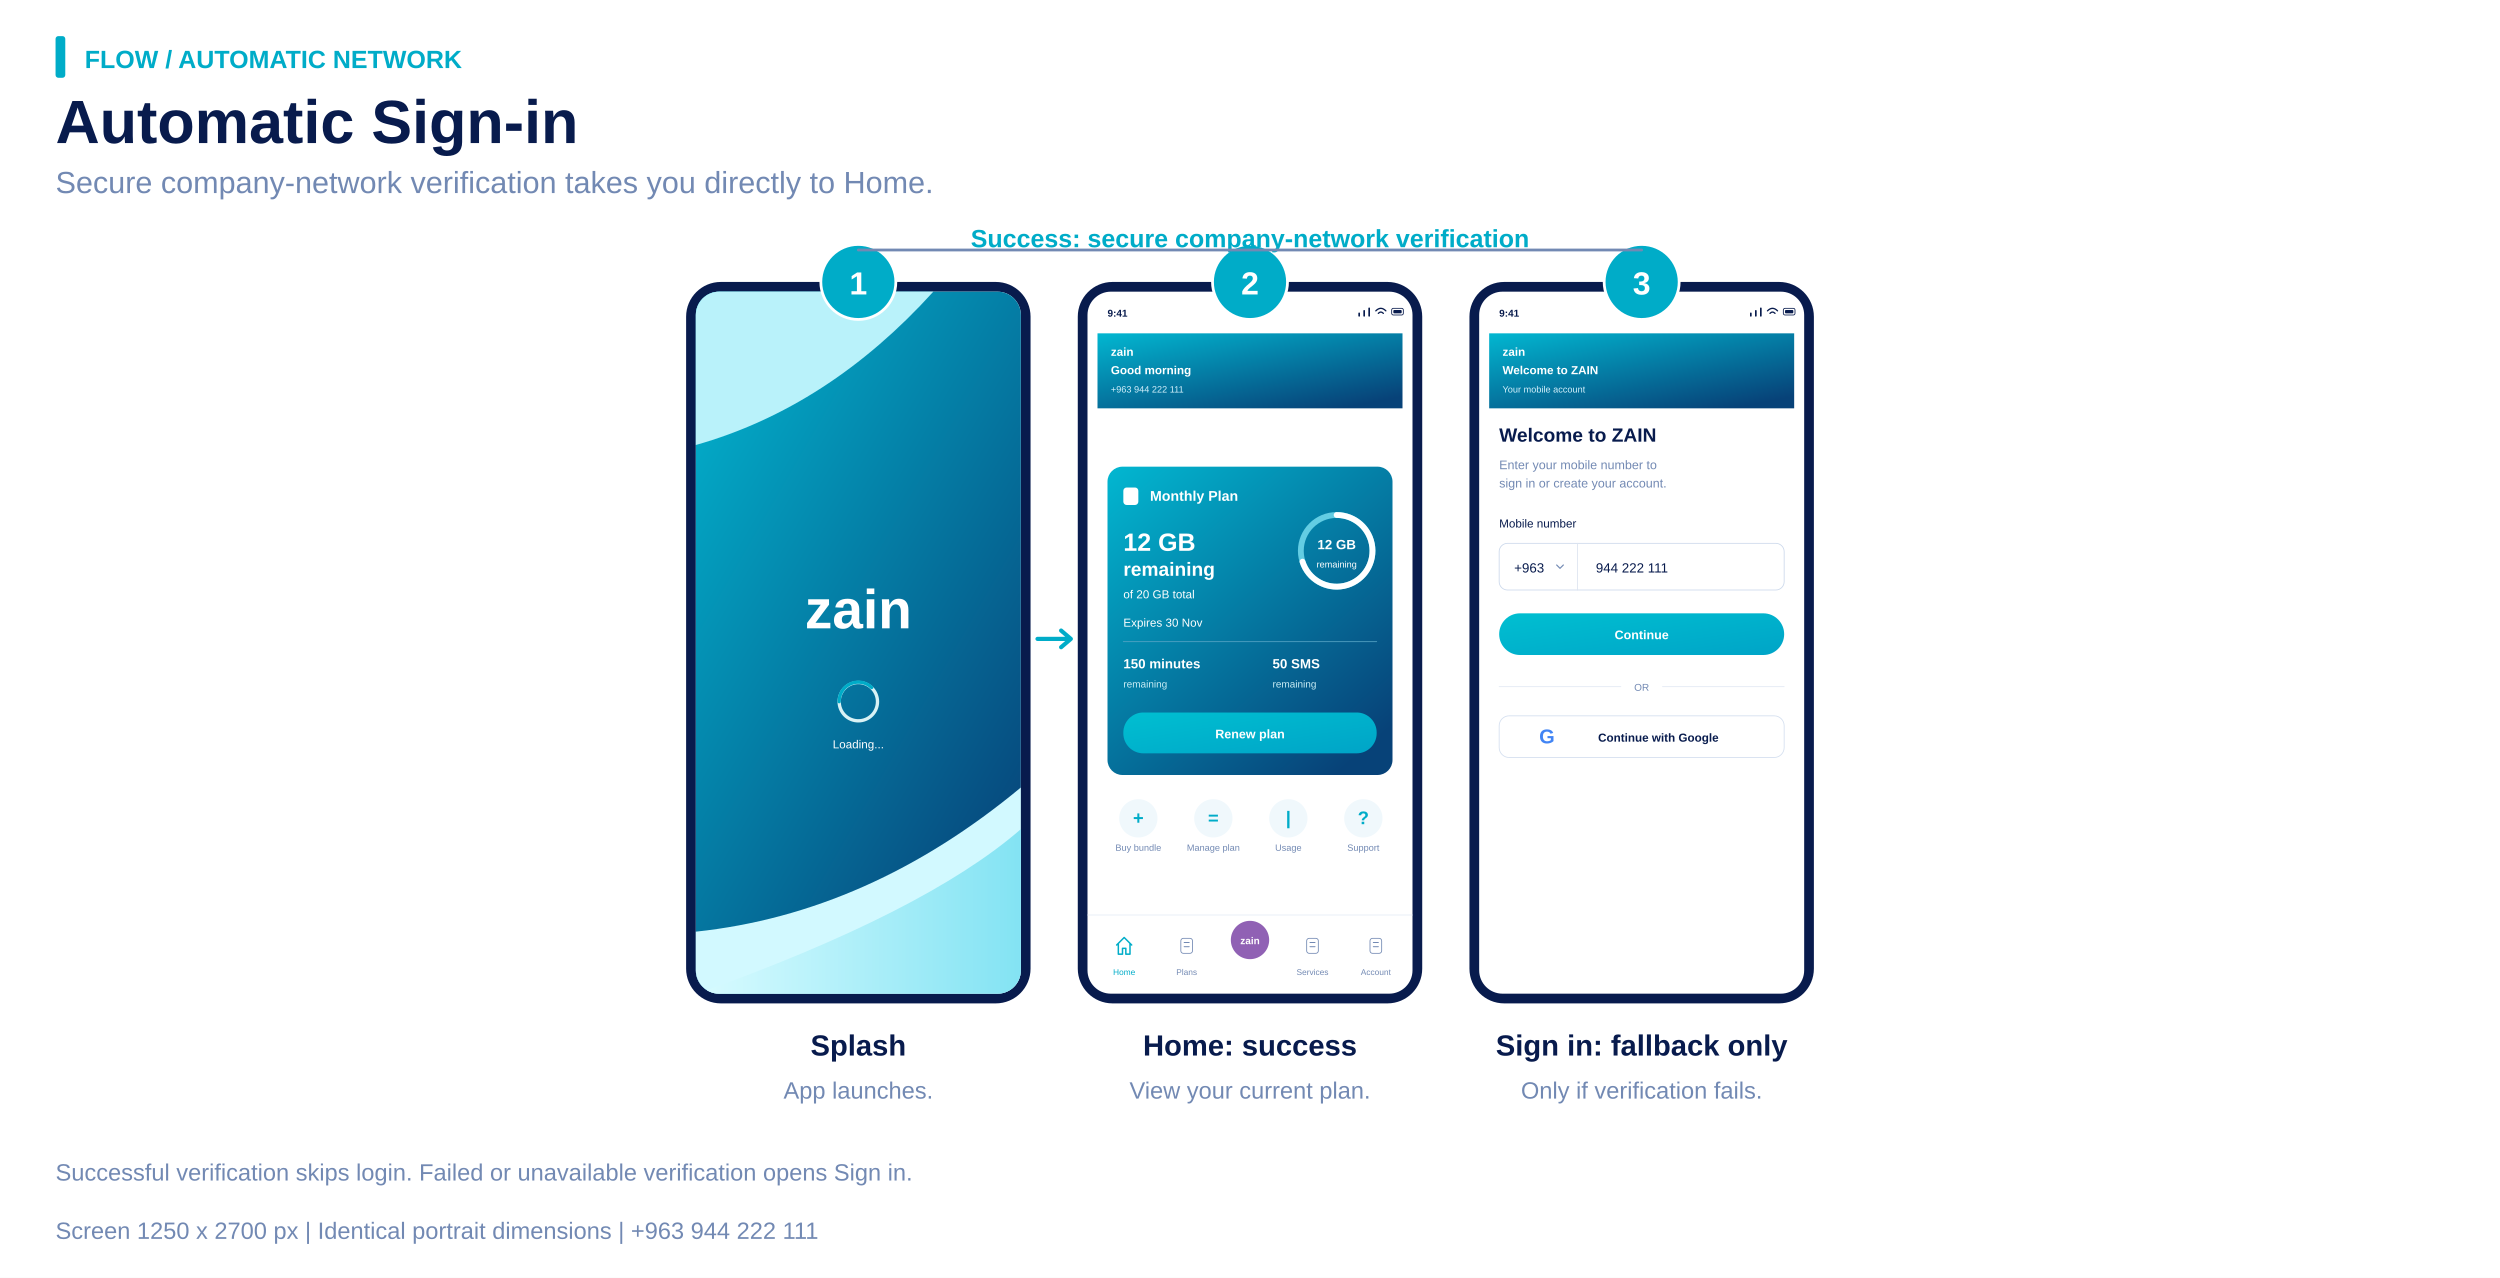
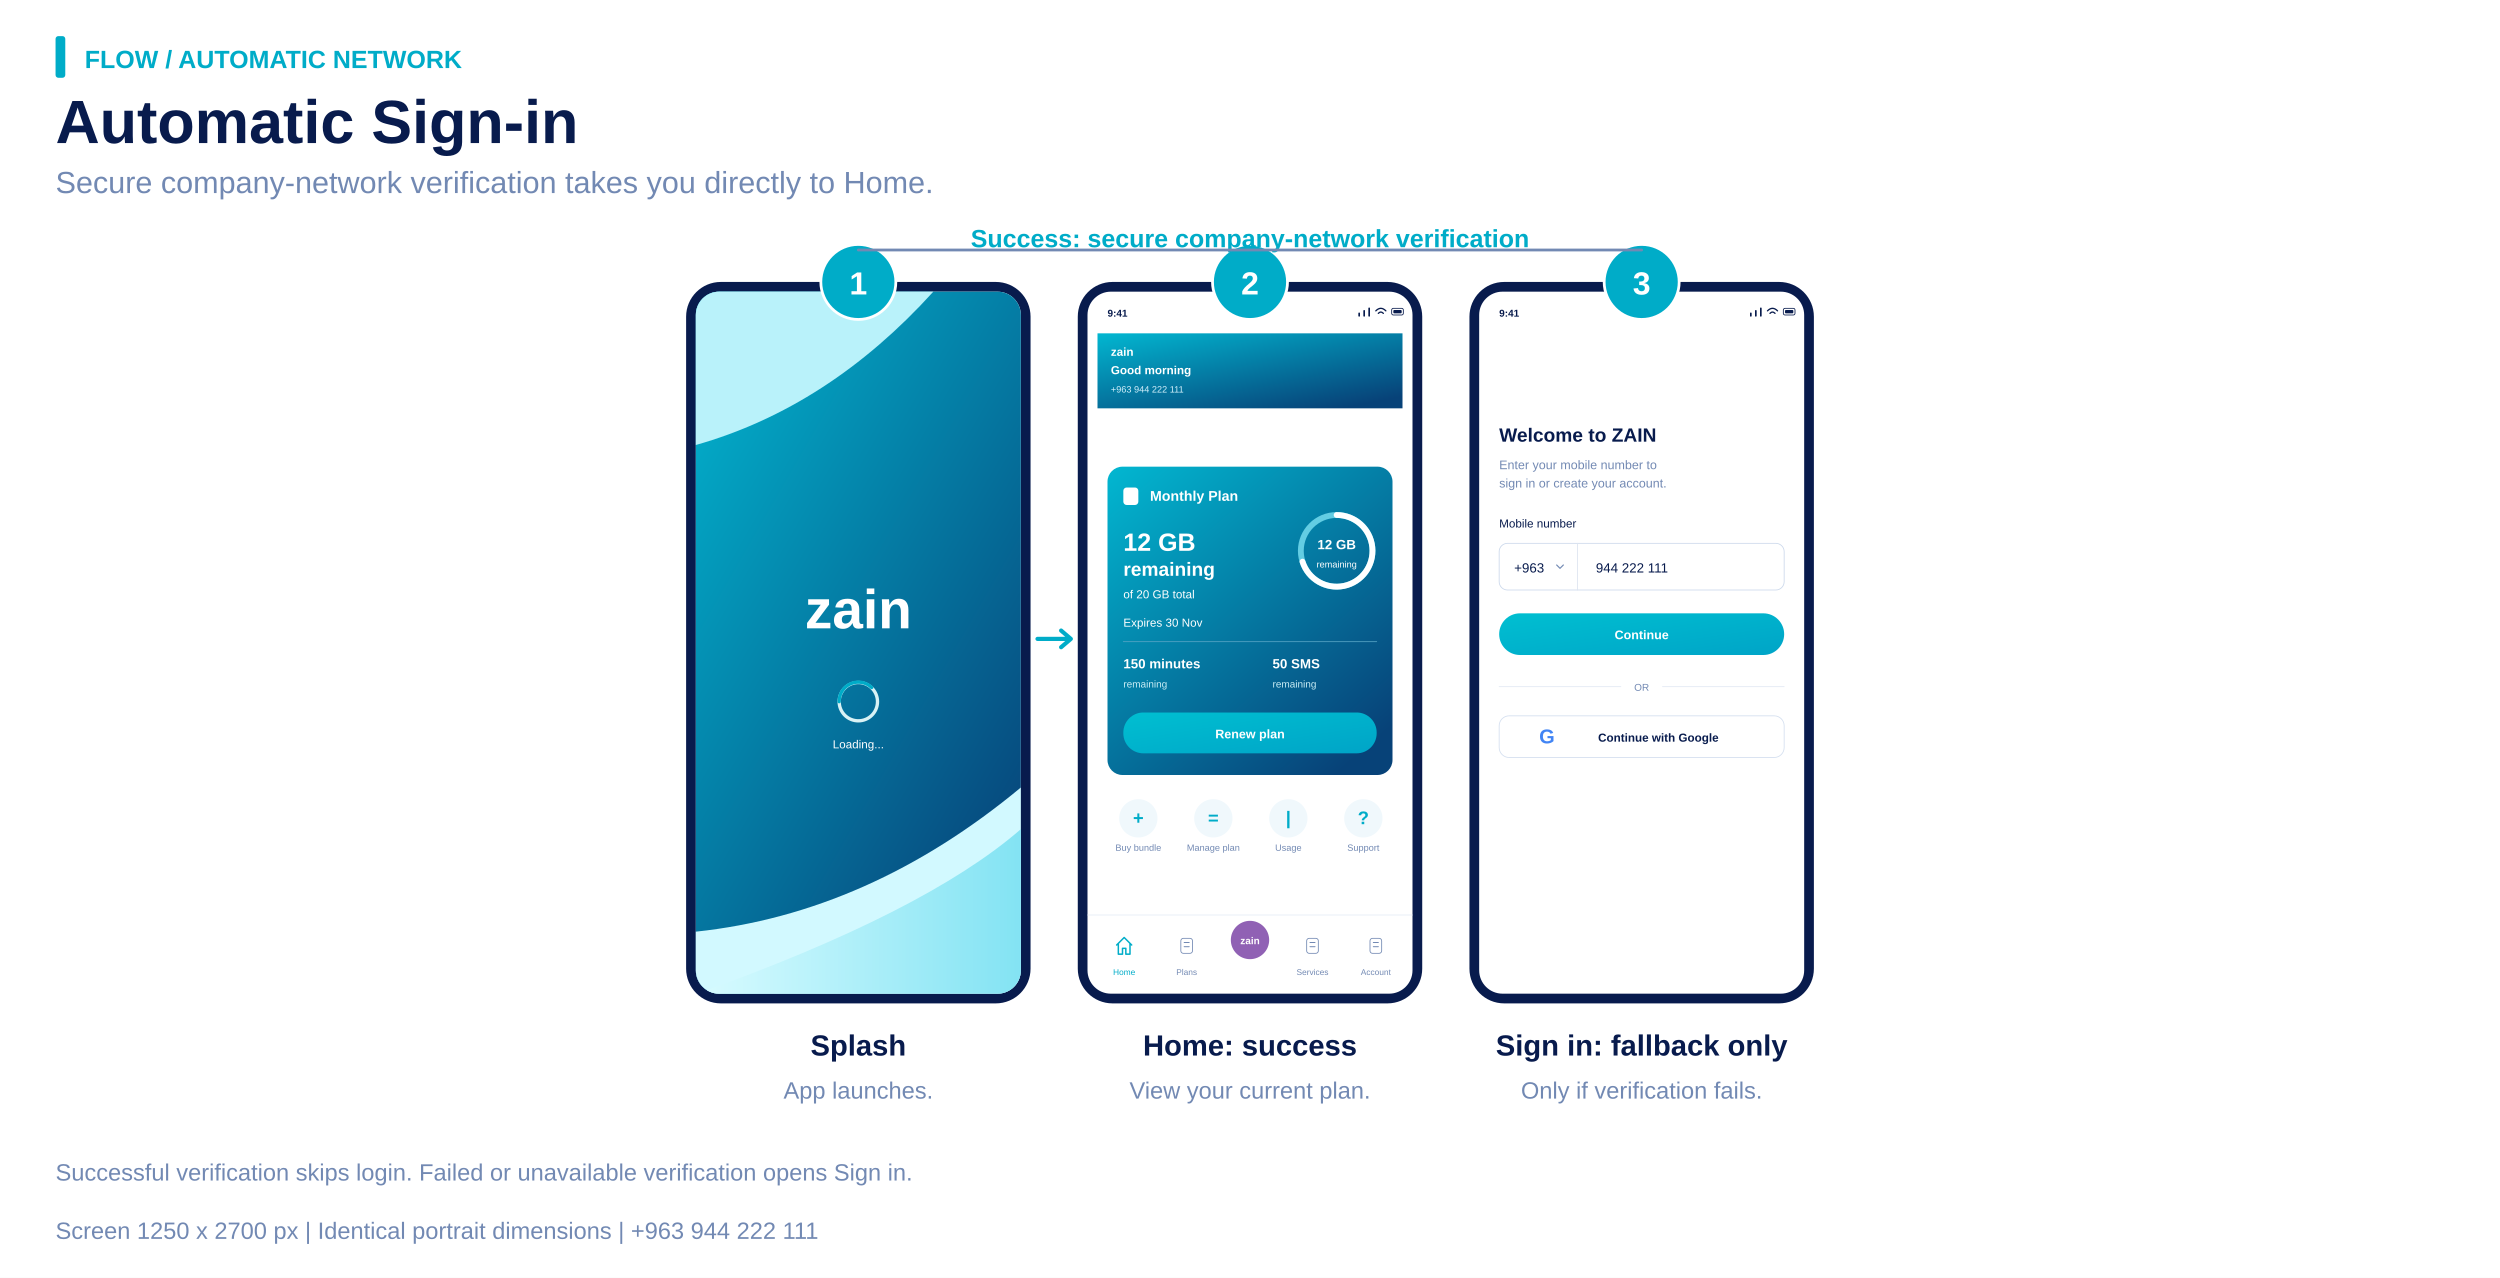
<svg xmlns="http://www.w3.org/2000/svg" width="1800" height="920" viewBox="0 0 1800 920" font-family="Arial, sans-serif">
  <rect x="0" y="0" width="1800" height="920" rx="0" fill="white" stroke="none" />
  <rect x="40" y="26" width="7" height="30" rx="2" fill="#00acc8" stroke="none" />
  <text x="61" y="49" font-size="18" fill="#00acc8" font-weight="bold" text-anchor="start">FLOW / AUTOMATIC NETWORK</text>
  <text x="40" y="103" font-size="44" fill="#081b4d" font-weight="bold" text-anchor="start">Automatic Sign-in</text>
  <text x="40" y="139" font-size="22" fill="#7289b3" font-weight="normal" text-anchor="start">Secure company-network verification takes you directly to Home.</text>
  <rect x="494.0" y="203" width="248" height="519.44" rx="25" fill="#081b4d" stroke="none" />
  <svg x="501.0" y="210" width="234" height="505.44" viewBox="0 0 390 842.4" overflow="hidden">
    <defs>
      <clipPath id="phone-03-automatic-network-0">
        <rect width="390" height="842.4" rx="28" />
      </clipPath>
    </defs>
    <g clip-path="url(#phone-03-automatic-network-0)">
      <defs>
        <linearGradient id="button" x2="1" y2="1">
          <stop stop-color="#00bfd1" />
          <stop offset="1" stop-color="#00a4c7" />
        </linearGradient>
        <linearGradient id="plan" x2="0.8" y2="1">
          <stop stop-color="#02b7d1" />
          <stop offset="1" stop-color="#074278" />
        </linearGradient>
        <linearGradient id="wave">
          <stop stop-color="#d9fbff" />
          <stop offset="1" stop-color="#83e3f3" />
        </linearGradient>
      </defs>
      <rect x="0" y="0" width="390" height="842.4" rx="0" fill="#ffffff" stroke="none" />
      <text x="24" y="30" font-size="12" fill="#081b4d" font-weight="bold" text-anchor="start">9:41</text>
      <path d="M 326 29 v -3 M 332 29 v -6 M 338 29 v -9" stroke="#081b4d" stroke-width="2" fill="none" stroke-linecap="round" stroke-linejoin="round" />
      <path d="M 346 23 q 6 -6 12 0 M 349 26 q 3 -3 6 0" stroke="#081b4d" stroke-width="1.6" fill="none" stroke-linecap="round" stroke-linejoin="round" />
      <rect x="365" y="20" width="14" height="8" rx="2" fill="white" stroke="#081b4d" />
      <rect x="367" y="22" width="10" height="4" rx="1" fill="#081b4d" stroke="none" />
      <rect x="0" y="0" width="390" height="842.4" rx="0" fill="url(#plan)" stroke="none" />
      <path d="M 0 0 H 285 Q 159 139 0 184 Z" stroke="none" stroke-width="2" fill="#b9f2fa" stroke-linecap="round" stroke-linejoin="round" />
      <path d="M 0 768 Q 208 746 390 595 V 843 H 0 Z" stroke="none" stroke-width="2" fill="#d2f9ff" stroke-linecap="round" stroke-linejoin="round" />
      <path d="M 0 843 Q 275 745 390 645 V 843 Z" stroke="none" stroke-width="2" fill="url(#wave)" stroke-linecap="round" stroke-linejoin="round" />
      <text x="195" y="404" font-size="66" fill="white" font-weight="bold" text-anchor="middle">zain</text>
      <circle cx="195" cy="492" r="23" fill="none" stroke="#d9f2f5" stroke-width="4" />
      <path d="M 172 492 A 23 23 0 0 1 211 475" stroke="#00acc8" stroke-width="4" fill="none" stroke-linecap="round" stroke-linejoin="round" />
      <text x="195" y="548" font-size="14" fill="white" font-weight="normal" text-anchor="middle">Loading...</text>
    </g>
  </svg>
  <circle cx="618.0" cy="203" r="27" fill="#00acc8" stroke="white" stroke-width="2" />
  <text x="618.0" y="212" font-size="23" fill="white" font-weight="bold" text-anchor="middle">1</text>
  <text x="618.0" y="760" font-size="21" fill="#081b4d" font-weight="bold" text-anchor="middle">Splash</text>
  <text x="618.0" y="791" font-size="17" fill="#7289b3" font-weight="normal" text-anchor="middle">App launches.</text>
  <rect x="776.0" y="203" width="248" height="519.44" rx="25" fill="#081b4d" stroke="none" />
  <svg x="783.0" y="210" width="234" height="505.44" viewBox="0 0 390 842.4" overflow="hidden">
    <defs>
      <clipPath id="phone-03-automatic-network-1">
        <rect width="390" height="842.4" rx="28" />
      </clipPath>
    </defs>
    <g clip-path="url(#phone-03-automatic-network-1)">
      <defs>
        <linearGradient id="button" x2="1" y2="1">
          <stop stop-color="#00bfd1" />
          <stop offset="1" stop-color="#00a4c7" />
        </linearGradient>
        <linearGradient id="plan" x2="0.8" y2="1">
          <stop stop-color="#02b7d1" />
          <stop offset="1" stop-color="#074278" />
        </linearGradient>
        <linearGradient id="wave">
          <stop stop-color="#d9fbff" />
          <stop offset="1" stop-color="#83e3f3" />
        </linearGradient>
      </defs>
      <rect x="0" y="0" width="390" height="842.4" rx="0" fill="#ffffff" stroke="none" />
      <text x="24" y="30" font-size="12" fill="#081b4d" font-weight="bold" text-anchor="start">9:41</text>
      <path d="M 326 29 v -3 M 332 29 v -6 M 338 29 v -9" stroke="#081b4d" stroke-width="2" fill="none" stroke-linecap="round" stroke-linejoin="round" />
      <path d="M 346 23 q 6 -6 12 0 M 349 26 q 3 -3 6 0" stroke="#081b4d" stroke-width="1.6" fill="none" stroke-linecap="round" stroke-linejoin="round" />
      <rect x="365" y="20" width="14" height="8" rx="2" fill="white" stroke="#081b4d" />
      <rect x="367" y="22" width="10" height="4" rx="1" fill="#081b4d" stroke="none" />
      <rect x="12" y="50" width="366" height="90" rx="0" fill="url(#plan)" stroke="none" />
      <text x="28" y="77" font-size="14" fill="white" font-weight="bold" text-anchor="start">zain</text>
      <text x="28" y="99" font-size="14" fill="white" font-weight="bold" text-anchor="start">Good morning</text>
      <text x="28" y="121" font-size="11" fill="#d5f1fc" font-weight="normal" text-anchor="start">+963 944 222 111</text>
      <rect x="24" y="210" width="342" height="370" rx="18" fill="url(#plan)" stroke="none" />
      <rect x="43" y="235" width="18" height="21" rx="4" fill="white" stroke="none" />
      <text x="75" y="251" font-size="17" fill="white" font-weight="bold" text-anchor="start">Monthly Plan</text>
      <text x="43" y="311" font-size="30" fill="white" font-weight="bold" text-anchor="start">12 GB</text>
      <text x="43" y="341" font-size="23" fill="white" font-weight="bold" text-anchor="start">remaining</text>
      <text x="43" y="368" font-size="14" fill="white" font-weight="normal" text-anchor="start">of 20 GB total</text>
      <circle cx="299" cy="311" r="43" fill="none" stroke="#63cde3" stroke-width="7" />
      <path d="M 299 268 A 43 43 0 1 1 258 324" stroke="white" stroke-width="7" fill="none" stroke-linecap="round" stroke-linejoin="round" />
      <text x="299" y="309" font-size="16" fill="white" font-weight="bold" text-anchor="middle">12 GB</text>
      <text x="299" y="331" font-size="11" fill="white" font-weight="normal" text-anchor="middle">remaining</text>
      <text x="43" y="402" font-size="14" fill="white" font-weight="normal" text-anchor="start">Expires 30 Nov</text>
      <path d="M 43 420 H 347" stroke="#56a4c5" stroke-width="1" fill="none" stroke-linecap="round" stroke-linejoin="round" />
      <text x="43" y="452" font-size="16" fill="white" font-weight="bold" text-anchor="start">150 minutes</text>
      <text x="222" y="452" font-size="16" fill="white" font-weight="bold" text-anchor="start">50 SMS</text>
      <text x="43" y="475" font-size="12" fill="#c9edf5" font-weight="normal" text-anchor="start">remaining</text>
      <text x="222" y="475" font-size="12" fill="#c9edf5" font-weight="normal" text-anchor="start">remaining</text>
      <rect x="43" y="505" width="304" height="49" rx="24" fill="url(#button)" stroke="none" />
      <text x="195" y="536" font-size="15" fill="white" font-weight="bold" text-anchor="middle">Renew plan</text>
      <path d="M 0 748 H 390" stroke="#e4eaf4" stroke-width="1" fill="none" stroke-linecap="round" stroke-linejoin="round" />
      <path d="M 35 784 l 9 -9 l 9 9 M 37 782 v 13 h 5 v -7 h 4 v 7 h 5 v -13" stroke="#00acc8" stroke-width="1.8" fill="none" stroke-linecap="round" stroke-linejoin="round" />
      <text x="44" y="820" font-size="10" fill="#00acc8" font-weight="normal" text-anchor="middle">Home</text>
      <rect x="112" y="776" width="14" height="18" rx="3" fill="white" stroke="#7289b3" />
      <path d="M 116 781 h 6 M 116 786 h 6" stroke="#7289b3" stroke-width="1.2" fill="none" stroke-linecap="round" stroke-linejoin="round" />
      <text x="119" y="820" font-size="10" fill="#7289b3" font-weight="normal" text-anchor="middle">Plans</text>
      <rect x="263" y="776" width="14" height="18" rx="3" fill="white" stroke="#7289b3" />
      <path d="M 267 781 h 6 M 267 786 h 6" stroke="#7289b3" stroke-width="1.2" fill="none" stroke-linecap="round" stroke-linejoin="round" />
      <text x="270" y="820" font-size="10" fill="#7289b3" font-weight="normal" text-anchor="middle">Services</text>
      <rect x="339" y="776" width="14" height="18" rx="3" fill="white" stroke="#7289b3" />
      <path d="M 343 781 h 6 M 343 786 h 6" stroke="#7289b3" stroke-width="1.2" fill="none" stroke-linecap="round" stroke-linejoin="round" />
      <text x="346" y="820" font-size="10" fill="#7289b3" font-weight="normal" text-anchor="middle">Account</text>
      <circle cx="195" cy="778" r="23" fill="#9061b4" />
      <text x="195" y="783" font-size="12" fill="white" font-weight="bold" text-anchor="middle">zain</text>
      <circle cx="61" cy="632" r="23" fill="#f0f8fc" />
      <text x="61" y="639" font-size="22" fill="#00acc8" font-weight="bold" text-anchor="middle">+</text>
      <text x="61" y="671" font-size="11" fill="#7289b3" font-weight="normal" text-anchor="middle">Buy bundle</text>
      <circle cx="151" cy="632" r="23" fill="#f0f8fc" />
      <text x="151" y="639" font-size="22" fill="#00acc8" font-weight="bold" text-anchor="middle">=</text>
      <text x="151" y="671" font-size="11" fill="#7289b3" font-weight="normal" text-anchor="middle">Manage plan</text>
      <circle cx="241" cy="632" r="23" fill="#f0f8fc" />
      <text x="241" y="639" font-size="22" fill="#00acc8" font-weight="bold" text-anchor="middle">|</text>
      <text x="241" y="671" font-size="11" fill="#7289b3" font-weight="normal" text-anchor="middle">Usage</text>
      <circle cx="331" cy="632" r="23" fill="#f0f8fc" />
      <text x="331" y="639" font-size="22" fill="#00acc8" font-weight="bold" text-anchor="middle">?</text>
      <text x="331" y="671" font-size="11" fill="#7289b3" font-weight="normal" text-anchor="middle">Support</text>
    </g>
  </svg>
  <circle cx="900.0" cy="203" r="27" fill="#00acc8" stroke="white" stroke-width="2" />
  <text x="900.0" y="212" font-size="23" fill="white" font-weight="bold" text-anchor="middle">2</text>
  <text x="900.0" y="760" font-size="21" fill="#081b4d" font-weight="bold" text-anchor="middle">Home: success</text>
  <text x="900.0" y="791" font-size="17" fill="#7289b3" font-weight="normal" text-anchor="middle">View your current plan.</text>
  <rect x="1058.0" y="203" width="248" height="519.44" rx="25" fill="#081b4d" stroke="none" />
  <svg x="1065.0" y="210" width="234" height="505.44" viewBox="0 0 390 842.4" overflow="hidden">
    <defs>
      <clipPath id="phone-03-automatic-network-2">
        <rect width="390" height="842.4" rx="28" />
      </clipPath>
    </defs>
    <g clip-path="url(#phone-03-automatic-network-2)">
      <defs>
        <linearGradient id="button" x2="1" y2="1">
          <stop stop-color="#00bfd1" />
          <stop offset="1" stop-color="#00a4c7" />
        </linearGradient>
        <linearGradient id="plan" x2="0.8" y2="1">
          <stop stop-color="#02b7d1" />
          <stop offset="1" stop-color="#074278" />
        </linearGradient>
        <linearGradient id="wave">
          <stop stop-color="#d9fbff" />
          <stop offset="1" stop-color="#83e3f3" />
        </linearGradient>
      </defs>
      <rect x="0" y="0" width="390" height="842.4" rx="0" fill="#ffffff" stroke="none" />
      <text x="24" y="30" font-size="12" fill="#081b4d" font-weight="bold" text-anchor="start">9:41</text>
      <path d="M 326 29 v -3 M 332 29 v -6 M 338 29 v -9" stroke="#081b4d" stroke-width="2" fill="none" stroke-linecap="round" stroke-linejoin="round" />
      <path d="M 346 23 q 6 -6 12 0 M 349 26 q 3 -3 6 0" stroke="#081b4d" stroke-width="1.6" fill="none" stroke-linecap="round" stroke-linejoin="round" />
      <rect x="365" y="20" width="14" height="8" rx="2" fill="white" stroke="#081b4d" />
      <rect x="367" y="22" width="10" height="4" rx="1" fill="#081b4d" stroke="none" />
-       <rect x="12" y="50" width="366" height="90" rx="0" fill="url(#plan)" stroke="none" />
-       <text x="28" y="77" font-size="14" fill="white" font-weight="bold" text-anchor="start">zain</text>
-       <text x="28" y="99" font-size="14" fill="white" font-weight="bold" text-anchor="start">Welcome to ZAIN</text>
-       <text x="28" y="121" font-size="11" fill="#d5f1fc" font-weight="normal" text-anchor="start">Your mobile account</text>
      <text x="24" y="180" font-size="23" fill="#081b4d" font-weight="bold" text-anchor="start">Welcome to ZAIN</text>
      <text x="24" y="213" font-size="15" fill="#7289b3" font-weight="normal" text-anchor="start">Enter your mobile number to</text>
      <text x="24" y="235" font-size="15" fill="#7289b3" font-weight="normal" text-anchor="start">sign in or create your account.</text>
      <text x="24" y="283" font-size="14" fill="#081b4d" font-weight="normal" text-anchor="start">Mobile number</text>
      <rect x="24" y="302" width="342" height="56" rx="10" fill="white" stroke="#cbd8eb" />
      <path d="M 118 302 L 118 358" stroke="#dce4ef" stroke-width="1" fill="none" stroke-linecap="round" stroke-linejoin="round" />
      <text x="42" y="337" font-size="16" fill="#081b4d" font-weight="normal" text-anchor="start">+963</text>
      <text x="140" y="337" font-size="16" fill="#081b4d" font-weight="normal" text-anchor="start">944 222 111</text>
      <path d="M 93 328 l 4 4 l 4 -4" stroke="#7289b3" stroke-width="1.4" fill="none" stroke-linecap="round" stroke-linejoin="round" />
      <rect x="24" y="386" width="342" height="50" rx="25" fill="url(#button)" stroke="none" />
      <text x="195" y="417" font-size="15" fill="white" font-weight="bold" text-anchor="middle">Continue</text>
      <path d="M 24 474 H 170 M 220 474 H 366" stroke="#e1e8f3" stroke-width="1" fill="none" stroke-linecap="round" stroke-linejoin="round" />
      <text x="195" y="479" font-size="12" fill="#7289b3" font-weight="normal" text-anchor="middle">OR</text>
      <rect x="24" y="509" width="342" height="50" rx="12" fill="white" stroke="#d4dfef" />
      <text x="72" y="542" font-size="24" fill="#4285f4" font-weight="bold" text-anchor="start">G</text>
      <text x="215" y="540" font-size="14" fill="#081b4d" font-weight="bold" text-anchor="middle">Continue with Google</text>
    </g>
  </svg>
  <circle cx="1182.0" cy="203" r="27" fill="#00acc8" stroke="white" stroke-width="2" />
  <text x="1182.0" y="212" font-size="23" fill="white" font-weight="bold" text-anchor="middle">3</text>
  <text x="1182.0" y="760" font-size="21" fill="#081b4d" font-weight="bold" text-anchor="middle">Sign in: fallback only</text>
  <text x="1182.0" y="791" font-size="17" fill="#7289b3" font-weight="normal" text-anchor="middle">Only if verification fails.</text>
  <path d="M 747.0 460 H 771.0 l -7 -6 M 771.0 460 l -7 6" stroke="#00acc8" stroke-width="3" fill="none" stroke-linecap="round" stroke-linejoin="round" />
  <text x="900" y="178" font-size="18" fill="#00acc8" font-weight="bold" text-anchor="middle">Success: secure company-network verification</text>
  <path d="M 618.0 180 H 1182.0" stroke="#7289b3" stroke-width="2" fill="none" stroke-linecap="round" stroke-linejoin="round" />
  <text x="40" y="850" font-size="17" fill="#7289b3" font-weight="normal" text-anchor="start">Successful verification skips login. Failed or unavailable verification opens Sign in.</text>
  <text x="40" y="892" font-size="17" fill="#7289b3" font-weight="normal" text-anchor="start">Screen 1250 x 2700 px  |  Identical portrait dimensions  |  +963 944 222 111</text>
</svg>
